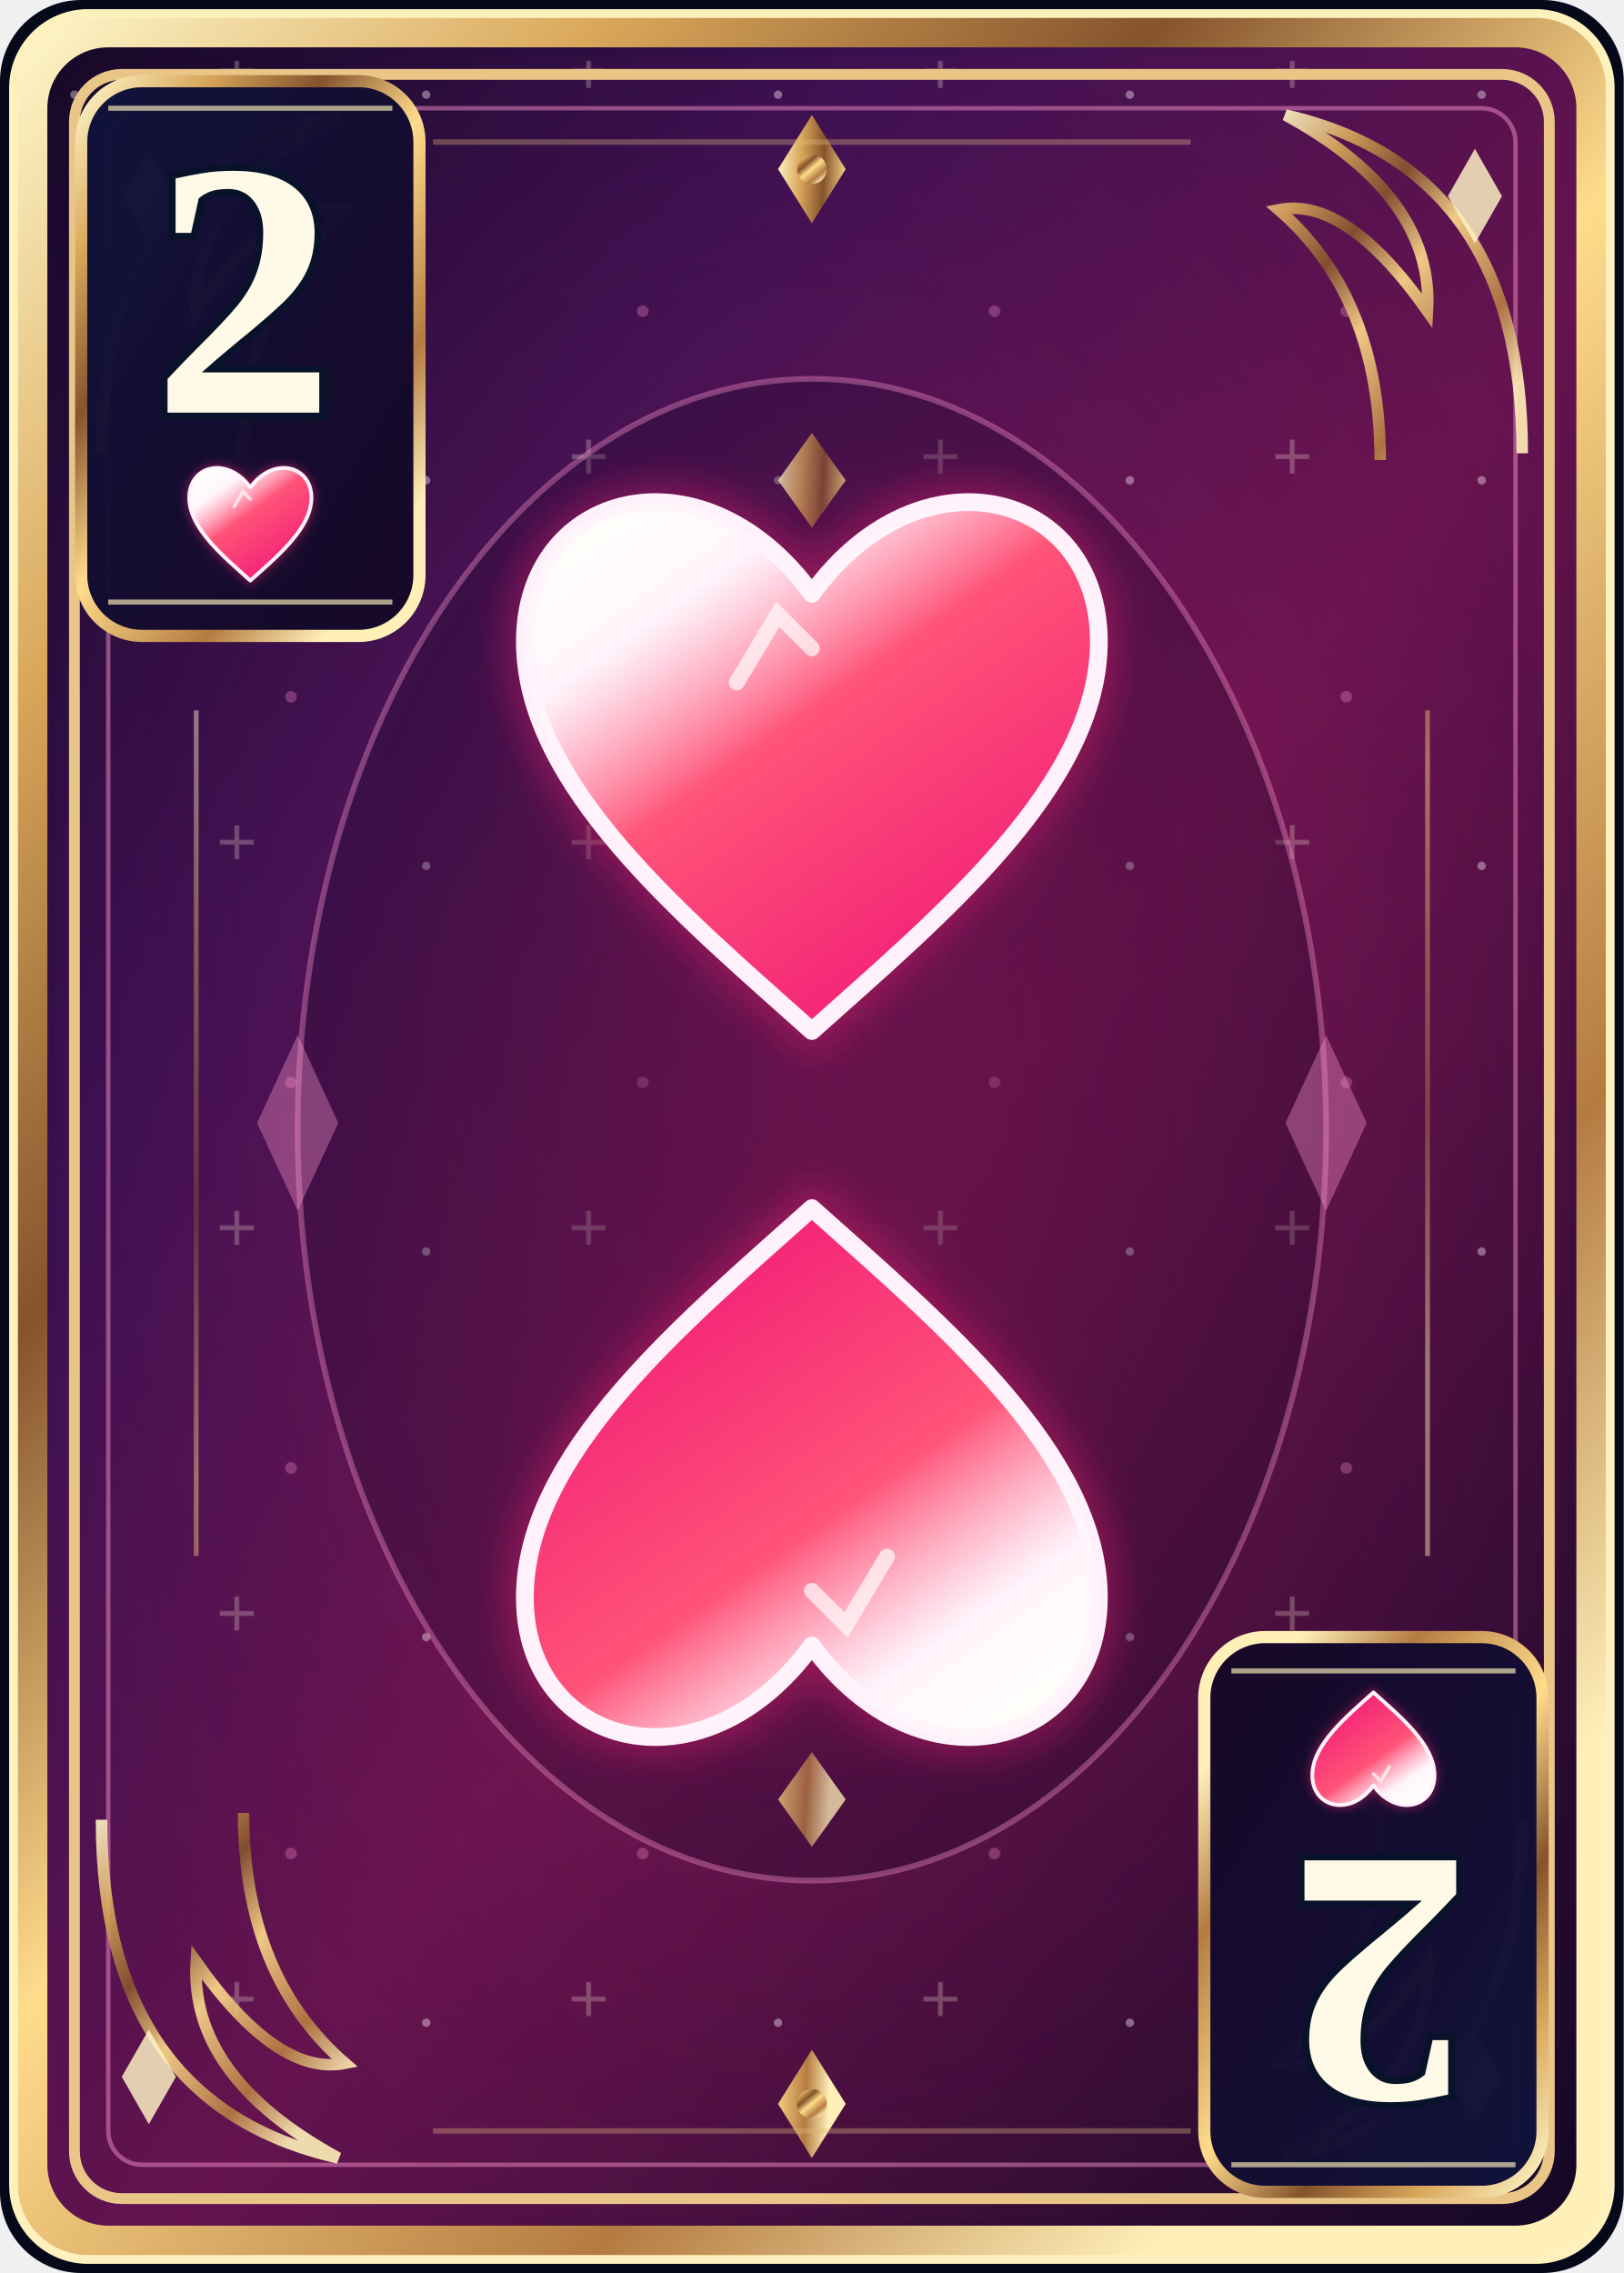
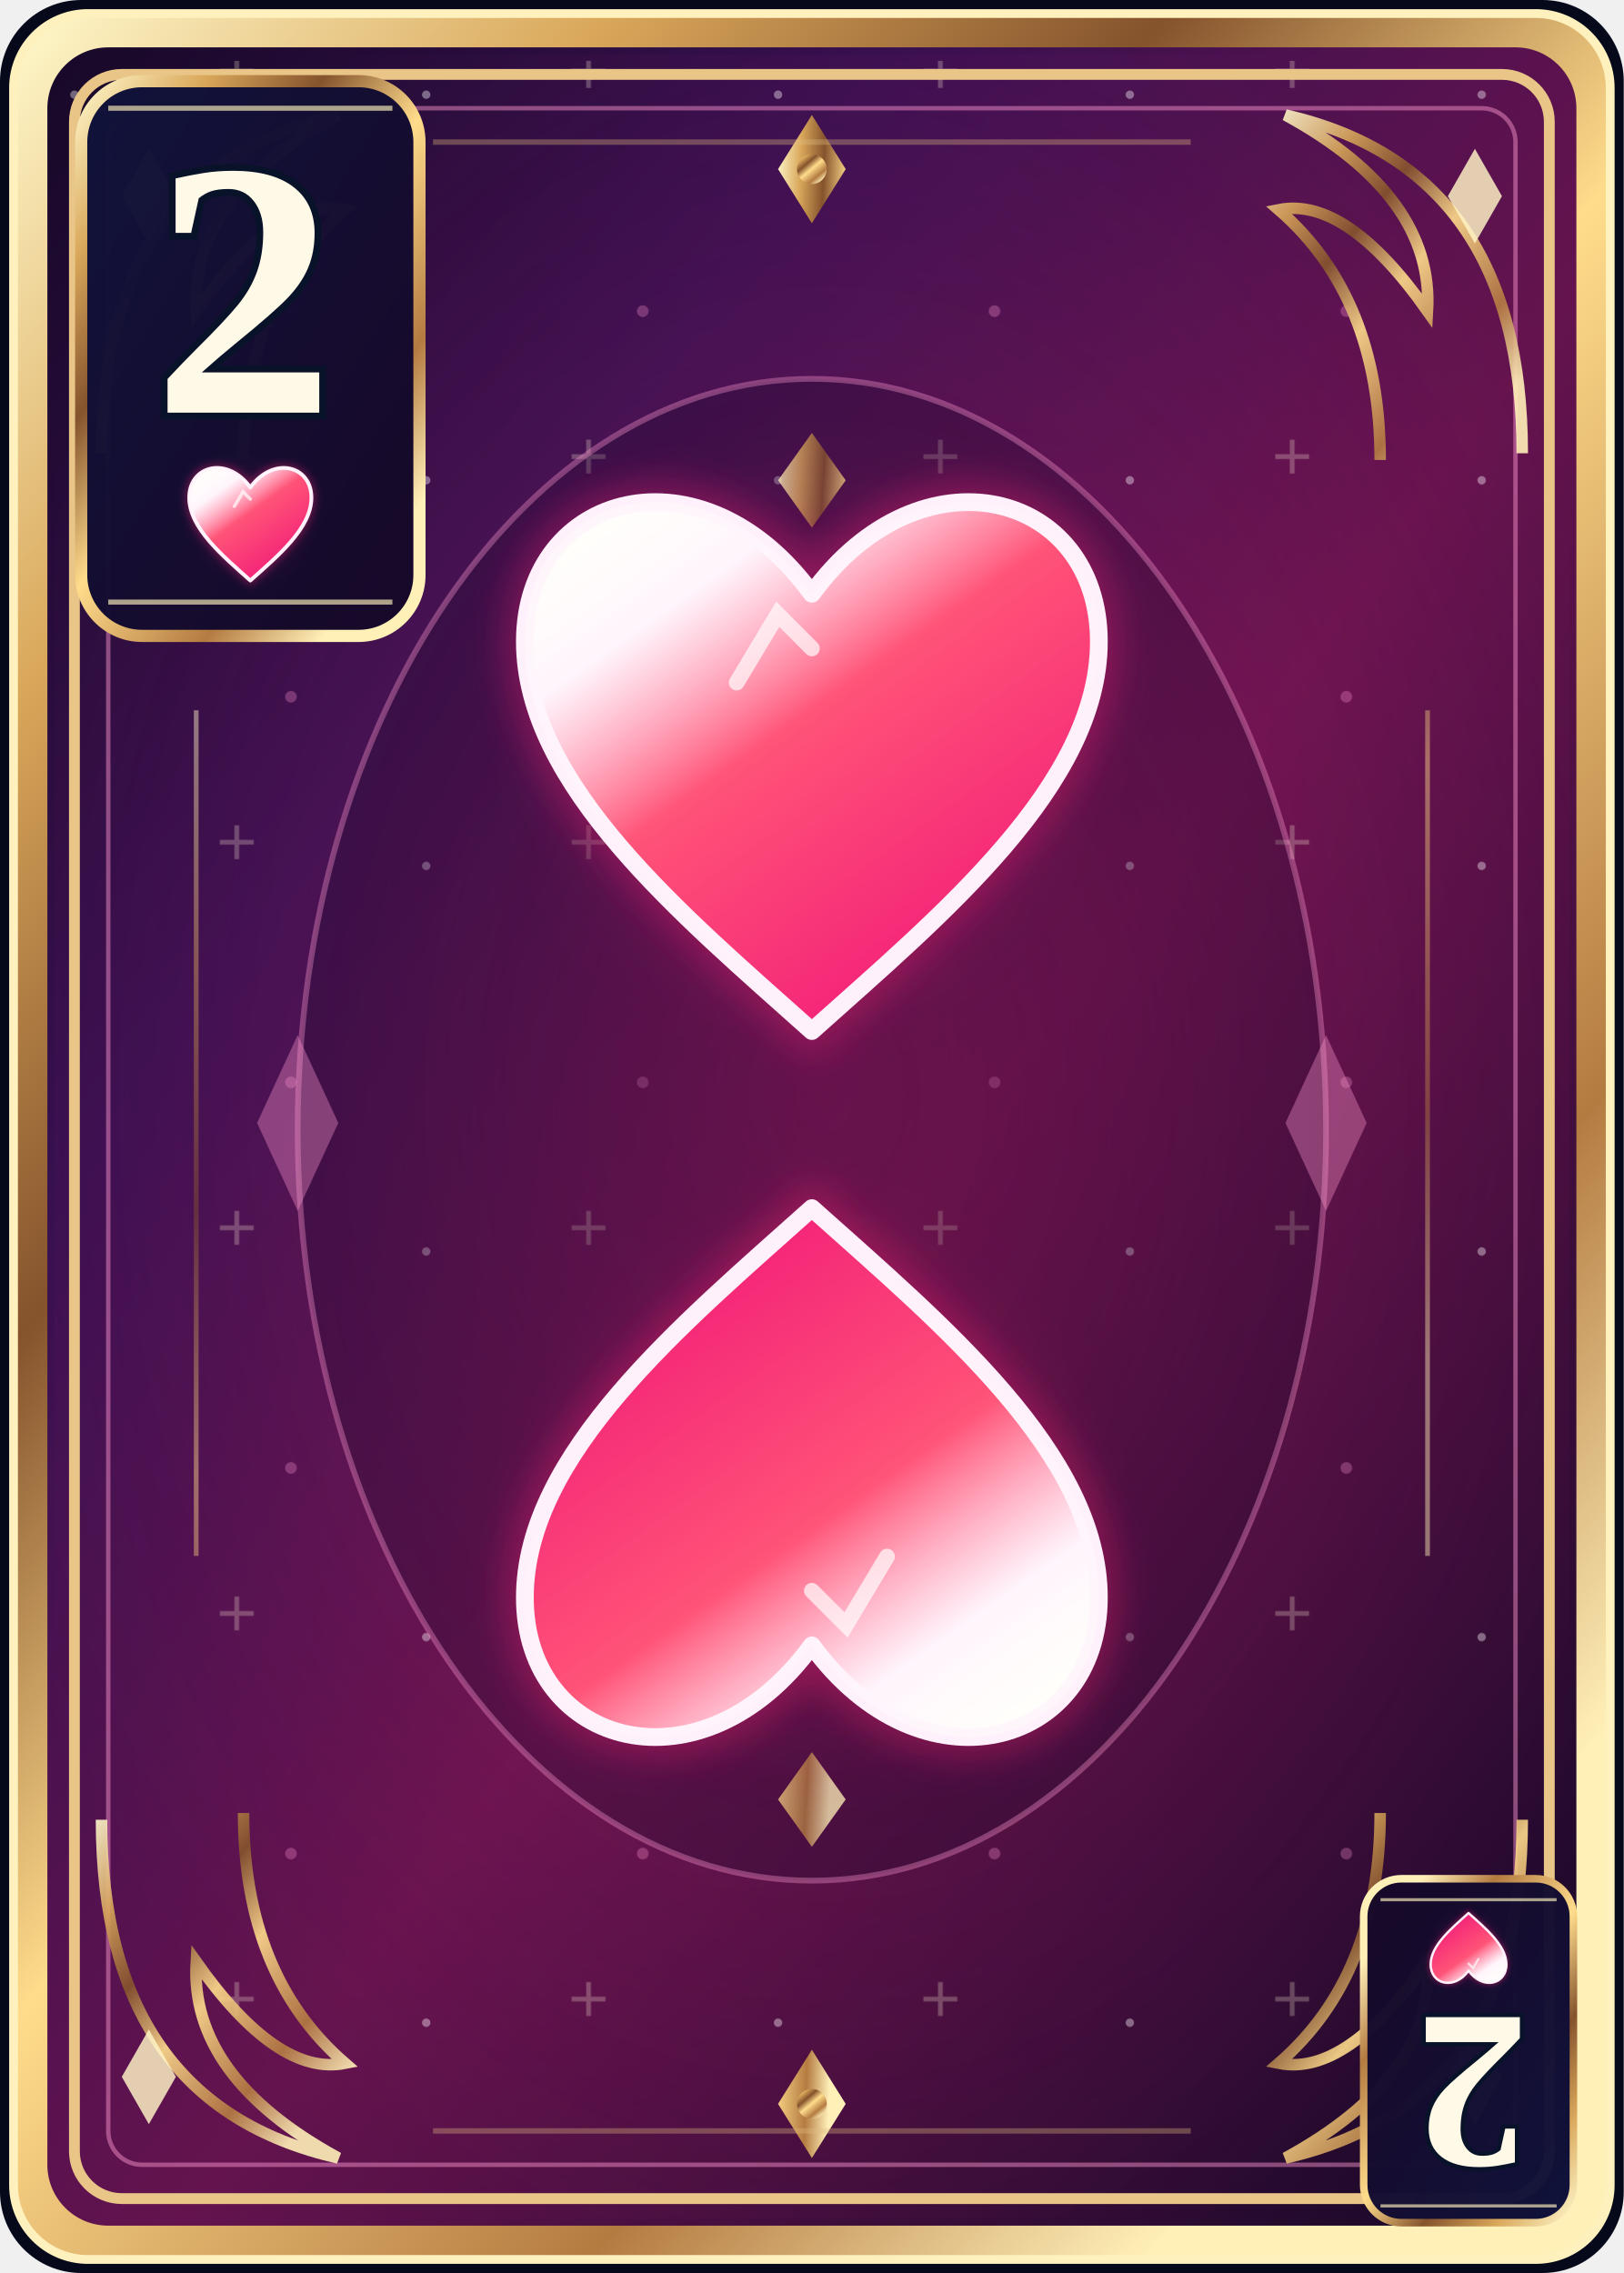
<svg xmlns="http://www.w3.org/2000/svg" viewBox="0 0 240 336" width="240" height="336" role="img" aria-label="2 of Hearts — Mystic Royale V3" data-theme="mystic-royale-v3" data-rank="2" data-suit="H" data-card="H-2">
  <defs>
    <linearGradient id="velvet" x1="0%" y1="0%" x2="96%" y2="100%">
      <stop offset="0%" stop-color="#170827" />
      <stop offset="28%" stop-color="#381050" />
      <stop offset="56%" stop-color="#64134e" />
      <stop offset="100%" stop-color="#170827" />
    </linearGradient>
    <radialGradient id="aura" cx="51%" cy="48%" r="59%">
      <stop offset="0%" stop-color="#f52375" stop-opacity=".27" />
      <stop offset="60%" stop-color="#f52375" stop-opacity=".08" />
      <stop offset="100%" stop-color="#f52375" stop-opacity="0" />
    </radialGradient>
    <linearGradient id="gold" x1="0%" y1="0%" x2="84%" y2="100%">
      <stop offset="0%" stop-color="#fff8cb" />
      <stop offset="18%" stop-color="#d9a75a" />
      <stop offset="35%" stop-color="#85532c" />
      <stop offset="53%" stop-color="#ffdc8c" />
      <stop offset="77%" stop-color="#b47b41" />
      <stop offset="94%" stop-color="#fff0b8" />
    </linearGradient>
    <linearGradient id="gem" x1="17%" y1="3%" x2="91%" y2="100%">
      <stop offset="0%" stop-color="#fffdf8" />
      <stop offset="15%" stop-color="#fff1fb" />
      <stop offset="40%" stop-color="#ff476e" />
      <stop offset="78%" stop-color="#f52375" />
      <stop offset="100%" stop-color="#381050" />
    </linearGradient>
    <linearGradient id="gemshine" x1="20%" y1="3%" x2="91%" y2="92%">
      <stop offset="0%" stop-color="#ffffff" stop-opacity=".91" />
      <stop offset="43%" stop-color="#ffffff" stop-opacity=".16" />
      <stop offset="100%" stop-color="#ffffff" stop-opacity="0" />
    </linearGradient>
    <radialGradient id="halo">
      <stop offset="0%" stop-color="#f52375" stop-opacity=".64" />
      <stop offset="54%" stop-color="#f52375" stop-opacity=".14" />
      <stop offset="100%" stop-color="#f52375" stop-opacity="0" />
    </radialGradient>
    <linearGradient id="portraitFade" x1="0%" y1="0%" x2="0%" y2="100%">
      <stop offset="0%" stop-color="#170827" stop-opacity=".03" />
      <stop offset="69%" stop-color="#170827" stop-opacity=".05" />
      <stop offset="100%" stop-color="#170827" stop-opacity=".89" />
    </linearGradient>
    <linearGradient id="indexBg" x1="0%" y1="0%" x2="100%" y2="100%">
      <stop offset="0%" stop-color="#10133b" stop-opacity=".98" />
      <stop offset="100%" stop-color="#170827" stop-opacity=".98" />
    </linearGradient>
    <filter id="soft" x="-50%" y="-50%" width="200%" height="200%">
      <feGaussianBlur stdDeviation="2.6" />
    </filter>
    <pattern id="stars" width="52" height="57" patternUnits="userSpaceOnUse">
      <circle cx="11" cy="14" r=".62" fill="#fff9ff" opacity=".39" />
      <circle cx="43" cy="46" r=".86" fill="#ff98d1" opacity=".3" />
      <path d="M35 8v5m-2.5-2.5h5" stroke="#fff2d7" stroke-width=".7" opacity=".26" />
    </pattern>
    <path id="suit" d="M0 41 C-19 24 -42 5 -42 -16 C-42 -38 -16 -45 0 -23 C16 -45 42 -38 42 -16 C42 5 19 24 0 41Z" />
    <clipPath id="portraitClip">
      <rect x="41" y="76" width="158" height="190" rx="10" />
    </clipPath>
  </defs>
  <rect width="240" height="336" rx="12" fill="#05091a" />
  <rect x="2" y="2" width="236" height="332" rx="11" fill="url(#gold)" stroke="#fff1be" stroke-width="1.3" />
  <rect x="7" y="7" width="226" height="322" rx="9" fill="url(#velvet)" />
  <rect x="8" y="8" width="224" height="320" rx="8" fill="url(#aura)" />
  <rect x="9" y="9" width="222" height="318" rx="8" fill="url(#stars)" />
  <rect x="11" y="11" width="218" height="314" rx="7" fill="none" stroke="#e9c588" stroke-width="1.6" />
  <rect x="16" y="16" width="208" height="304" rx="5" fill="none" stroke="#ff98d1" stroke-opacity=".46" stroke-width=".65" />
  <path d="M29 105L29 230M211 105L211 230" stroke="url(#gold)" stroke-width=".7" opacity=".46" />
  <g stroke="url(#gold)" stroke-width="1.7" fill="none" opacity=".9">
    <path d="M15 67Q15 25 50 17Q28 29 29 46Q41 29 51 31Q36 44 36 68" />
    <path d="M225 67Q225 25 190 17Q212 29 211 46Q199 29 189 31Q204 44 204 68" />
    <path d="M15 269Q15 311 50 319Q28 307 29 290Q41 307 51 305Q36 292 36 268" />
    <path d="M225 269Q225 311 190 319Q212 307 211 290Q199 307 189 305Q204 292 204 268" />
  </g>
  <g fill="#fff4c7" opacity=".83">
    <path d="M22 22l4 7-4 7-4-7Z M218 22l4 7-4 7-4-7Z M22 314l4-7-4-7-4 7Z M218 314l4-7-4-7-4 7Z" />
  </g>
  <g fill="url(#gold)">
    <path d="M120 17l5 8-5 8-5-8Z M120 319l5-8-5-8-5 8Z" />
    <circle cx="120" cy="25" r="2.2" />
    <circle cx="120" cy="311" r="2.2" />
  </g>
  <path d="M64 21h112M64 315h112" stroke="#dfb97e" stroke-width=".8" opacity=".35" />
  <ellipse cx="120" cy="167" rx="76" ry="111" fill="#170827" opacity=".27" />
  <ellipse cx="120" cy="167" rx="76" ry="111" fill="none" stroke="#ff98d1" stroke-width=".85" opacity=".36" />
  <path d="M120 64l5 7-5 7-5-7ZM120 259l5 7-5 7-5-7Z" fill="url(#gold)" opacity=".76" />
  <path d="M44 153l6 13-6 13-6-13ZM196 153l6 13-6 13-6-13Z" fill="#ff98d1" opacity=".36" />
  <g class="royal-pip" transform="translate(120 111) rotate(0) scale(1.01)">
    <circle r="47" fill="url(#halo)" opacity=".40" />
    <use href="#suit" fill="#f52375" stroke="#f52375" stroke-width="6" filter="url(#soft)" opacity=".35" />
    <use href="#suit" fill="url(#gem)" stroke="#fff1fb" stroke-width="2.6" stroke-linejoin="round" />
    <use href="#suit" fill="url(#gemshine)" opacity=".41" />
    <path d="M-11 -10L-5 -20L0 -15" fill="none" stroke="#ffffff" stroke-width="2.3" opacity=".68" stroke-linecap="round" />
  </g>
  <g class="royal-pip" transform="translate(120 220) rotate(180) scale(1.01)">
    <circle r="47" fill="url(#halo)" opacity=".40" />
    <use href="#suit" fill="#f52375" stroke="#f52375" stroke-width="6" filter="url(#soft)" opacity=".35" />
    <use href="#suit" fill="url(#gem)" stroke="#fff1fb" stroke-width="2.6" stroke-linejoin="round" />
    <use href="#suit" fill="url(#gemshine)" opacity=".41" />
    <path d="M-11 -10L-5 -20L0 -15" fill="none" stroke="#ffffff" stroke-width="2.3" opacity=".68" stroke-linecap="round" />
  </g>
  <g class="corner-index">
    <rect x="12" y="12" width="50" height="82" rx="9" fill="url(#indexBg)" stroke="url(#gold)" stroke-width="1.8" />
    <path d="M16 16h42M16 89h42" stroke="#fff2bd" stroke-width=".75" opacity=".65" />
    <text x="36" y="61" text-anchor="middle" font-family="Georgia,Times New Roman,serif" font-weight="bold" font-size="54" fill="#fff9e7" stroke="#081329" stroke-width="2" paint-order="stroke">2</text>
    <g class="royal-pip" transform="translate(37 77) rotate(0) scale(0.215)">
      <circle r="47" fill="url(#halo)" opacity=".40" />
      <use href="#suit" fill="#f52375" stroke="#f52375" stroke-width="6" filter="url(#soft)" opacity=".35" />
      <use href="#suit" fill="url(#gem)" stroke="#fff1fb" stroke-width="2.6" stroke-linejoin="round" />
      <use href="#suit" fill="url(#gemshine)" opacity=".41" />
      <path d="M-11 -10L-5 -20L0 -15" fill="none" stroke="#ffffff" stroke-width="2.3" opacity=".68" stroke-linecap="round" />
    </g>
  </g>
-   <g class="corner-index" transform="translate(240 336) rotate(180)">
+   <g class="corner-index" transform="translate(240 336) rotate(180) scale(.62)">
    <rect x="12" y="12" width="50" height="82" rx="9" fill="url(#indexBg)" stroke="url(#gold)" stroke-width="1.8" />
    <path d="M16 16h42M16 89h42" stroke="#fff2bd" stroke-width=".75" opacity=".65" />
    <text x="36" y="61" text-anchor="middle" font-family="Georgia,Times New Roman,serif" font-weight="bold" font-size="54" fill="#fff9e7" stroke="#081329" stroke-width="2" paint-order="stroke">2</text>
    <g class="royal-pip" transform="translate(37 77) rotate(0) scale(0.215)">
      <circle r="47" fill="url(#halo)" opacity=".40" />
      <use href="#suit" fill="#f52375" stroke="#f52375" stroke-width="6" filter="url(#soft)" opacity=".35" />
      <use href="#suit" fill="url(#gem)" stroke="#fff1fb" stroke-width="2.6" stroke-linejoin="round" />
      <use href="#suit" fill="url(#gemshine)" opacity=".41" />
      <path d="M-11 -10L-5 -20L0 -15" fill="none" stroke="#ffffff" stroke-width="2.3" opacity=".68" stroke-linecap="round" />
    </g>
  </g>
</svg>
